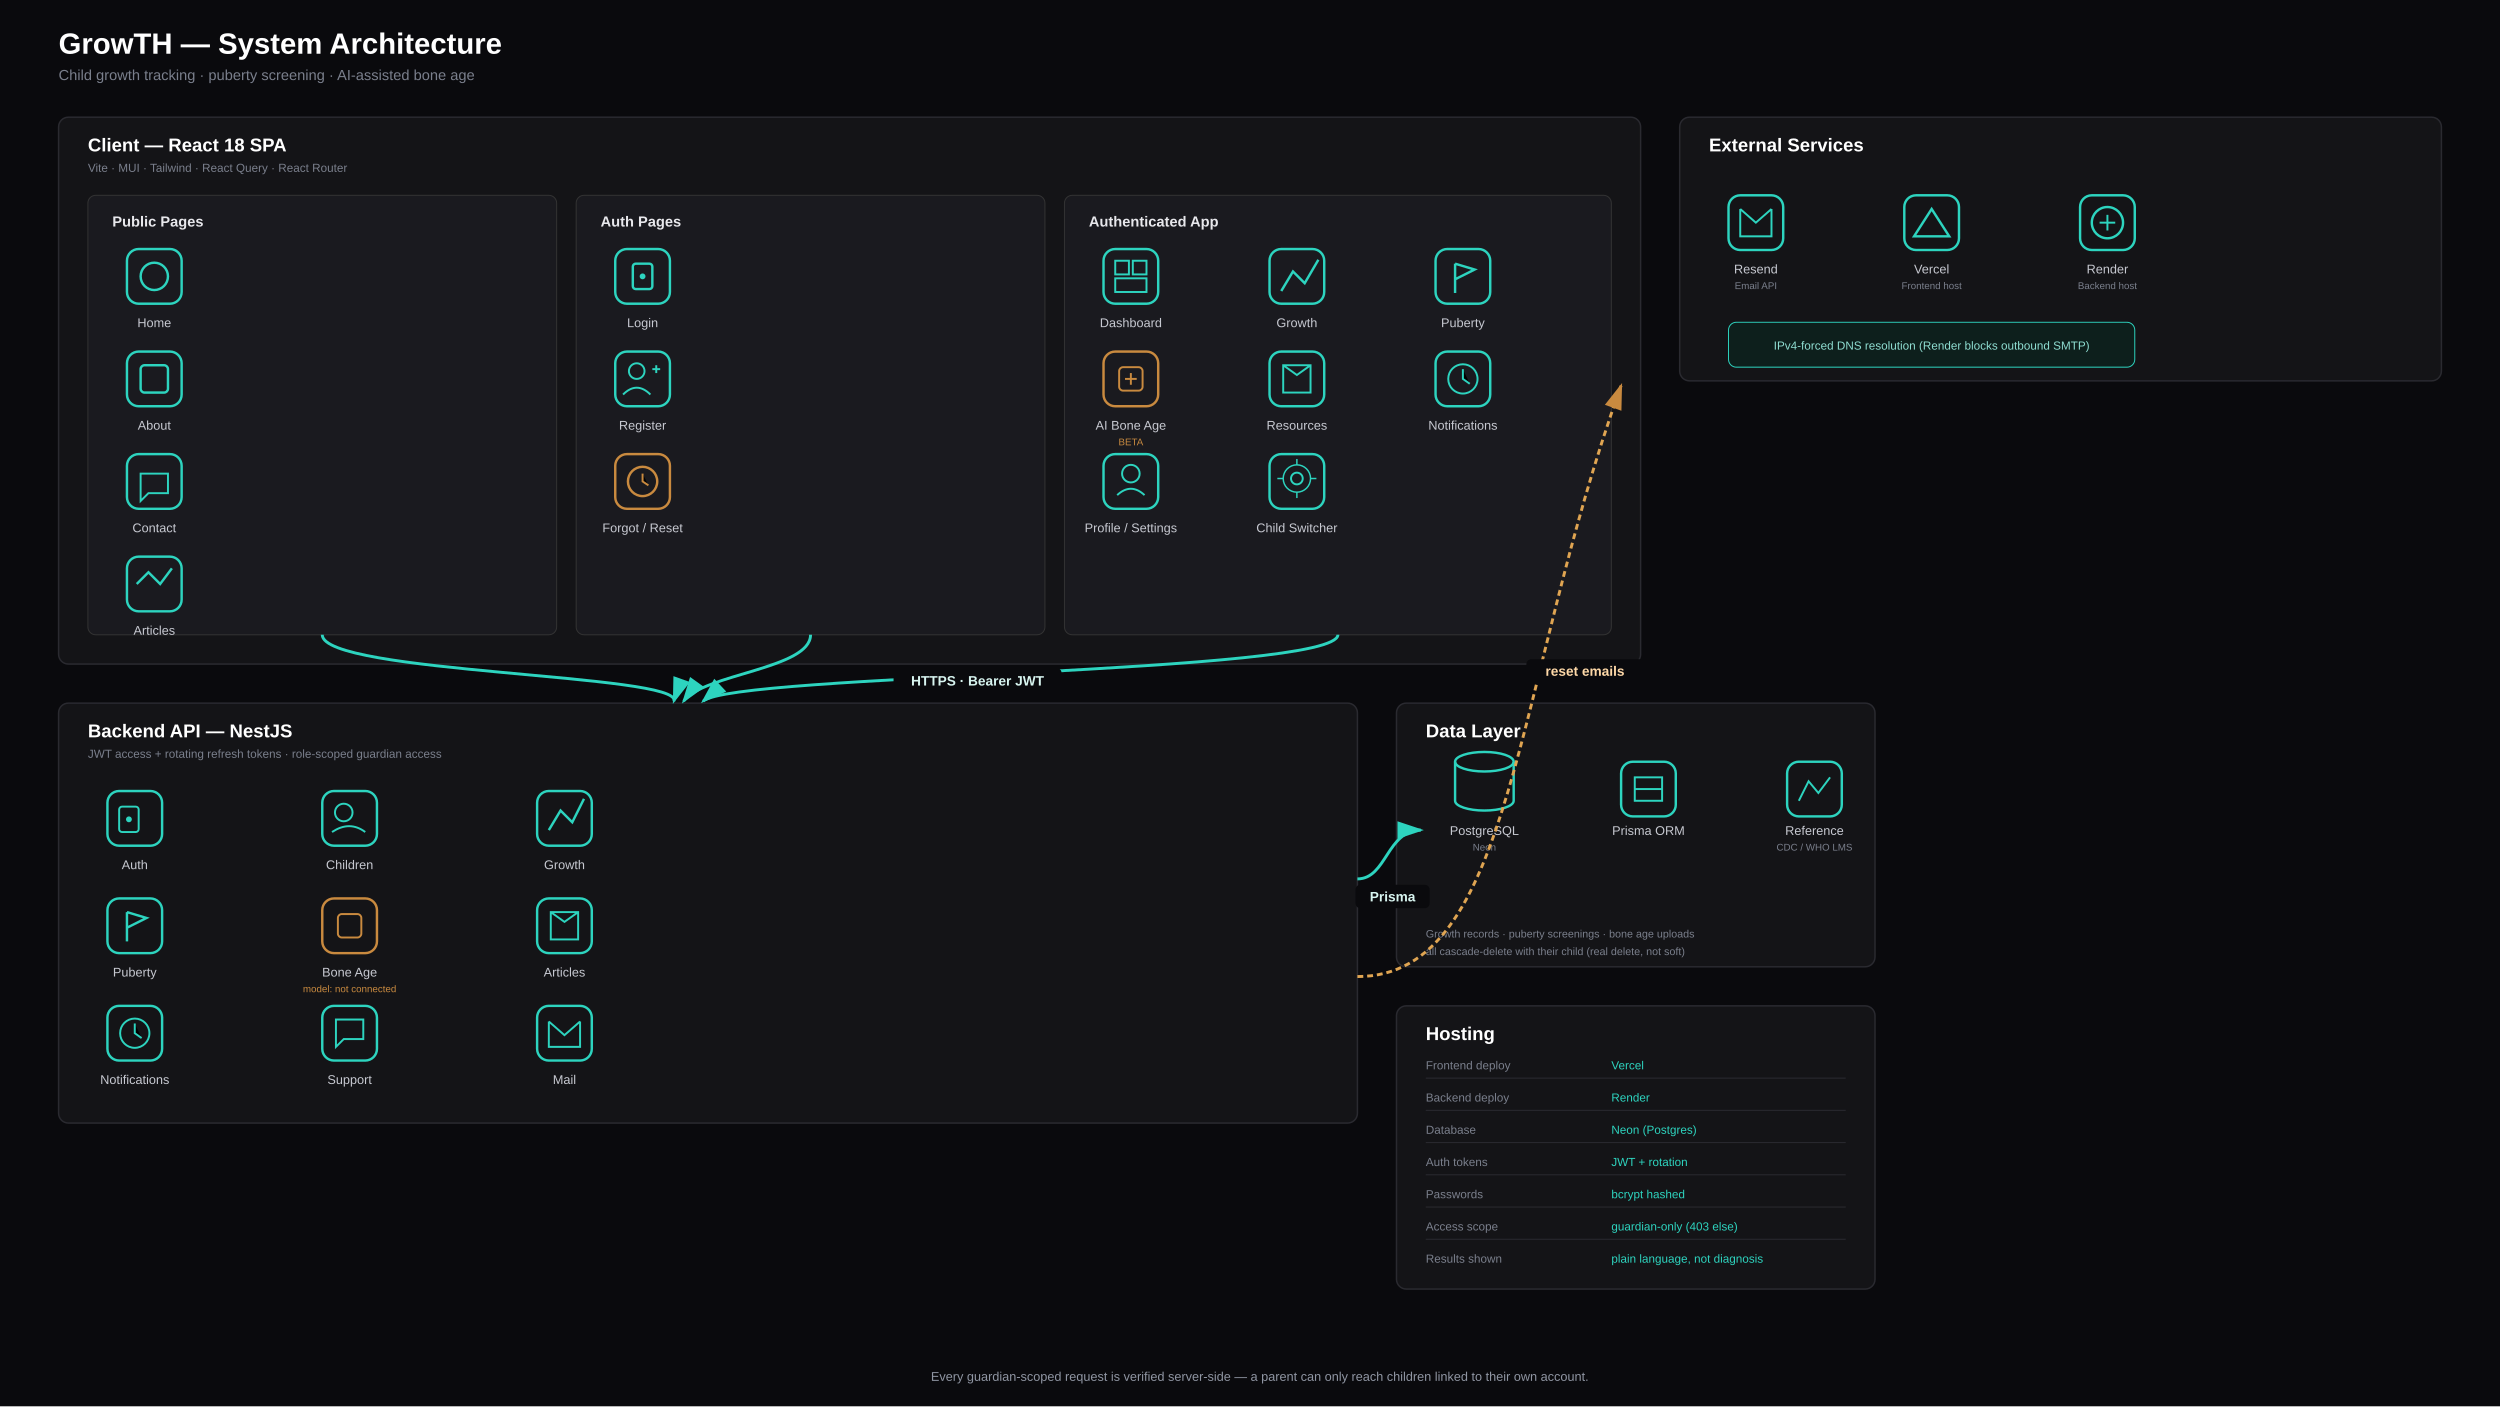
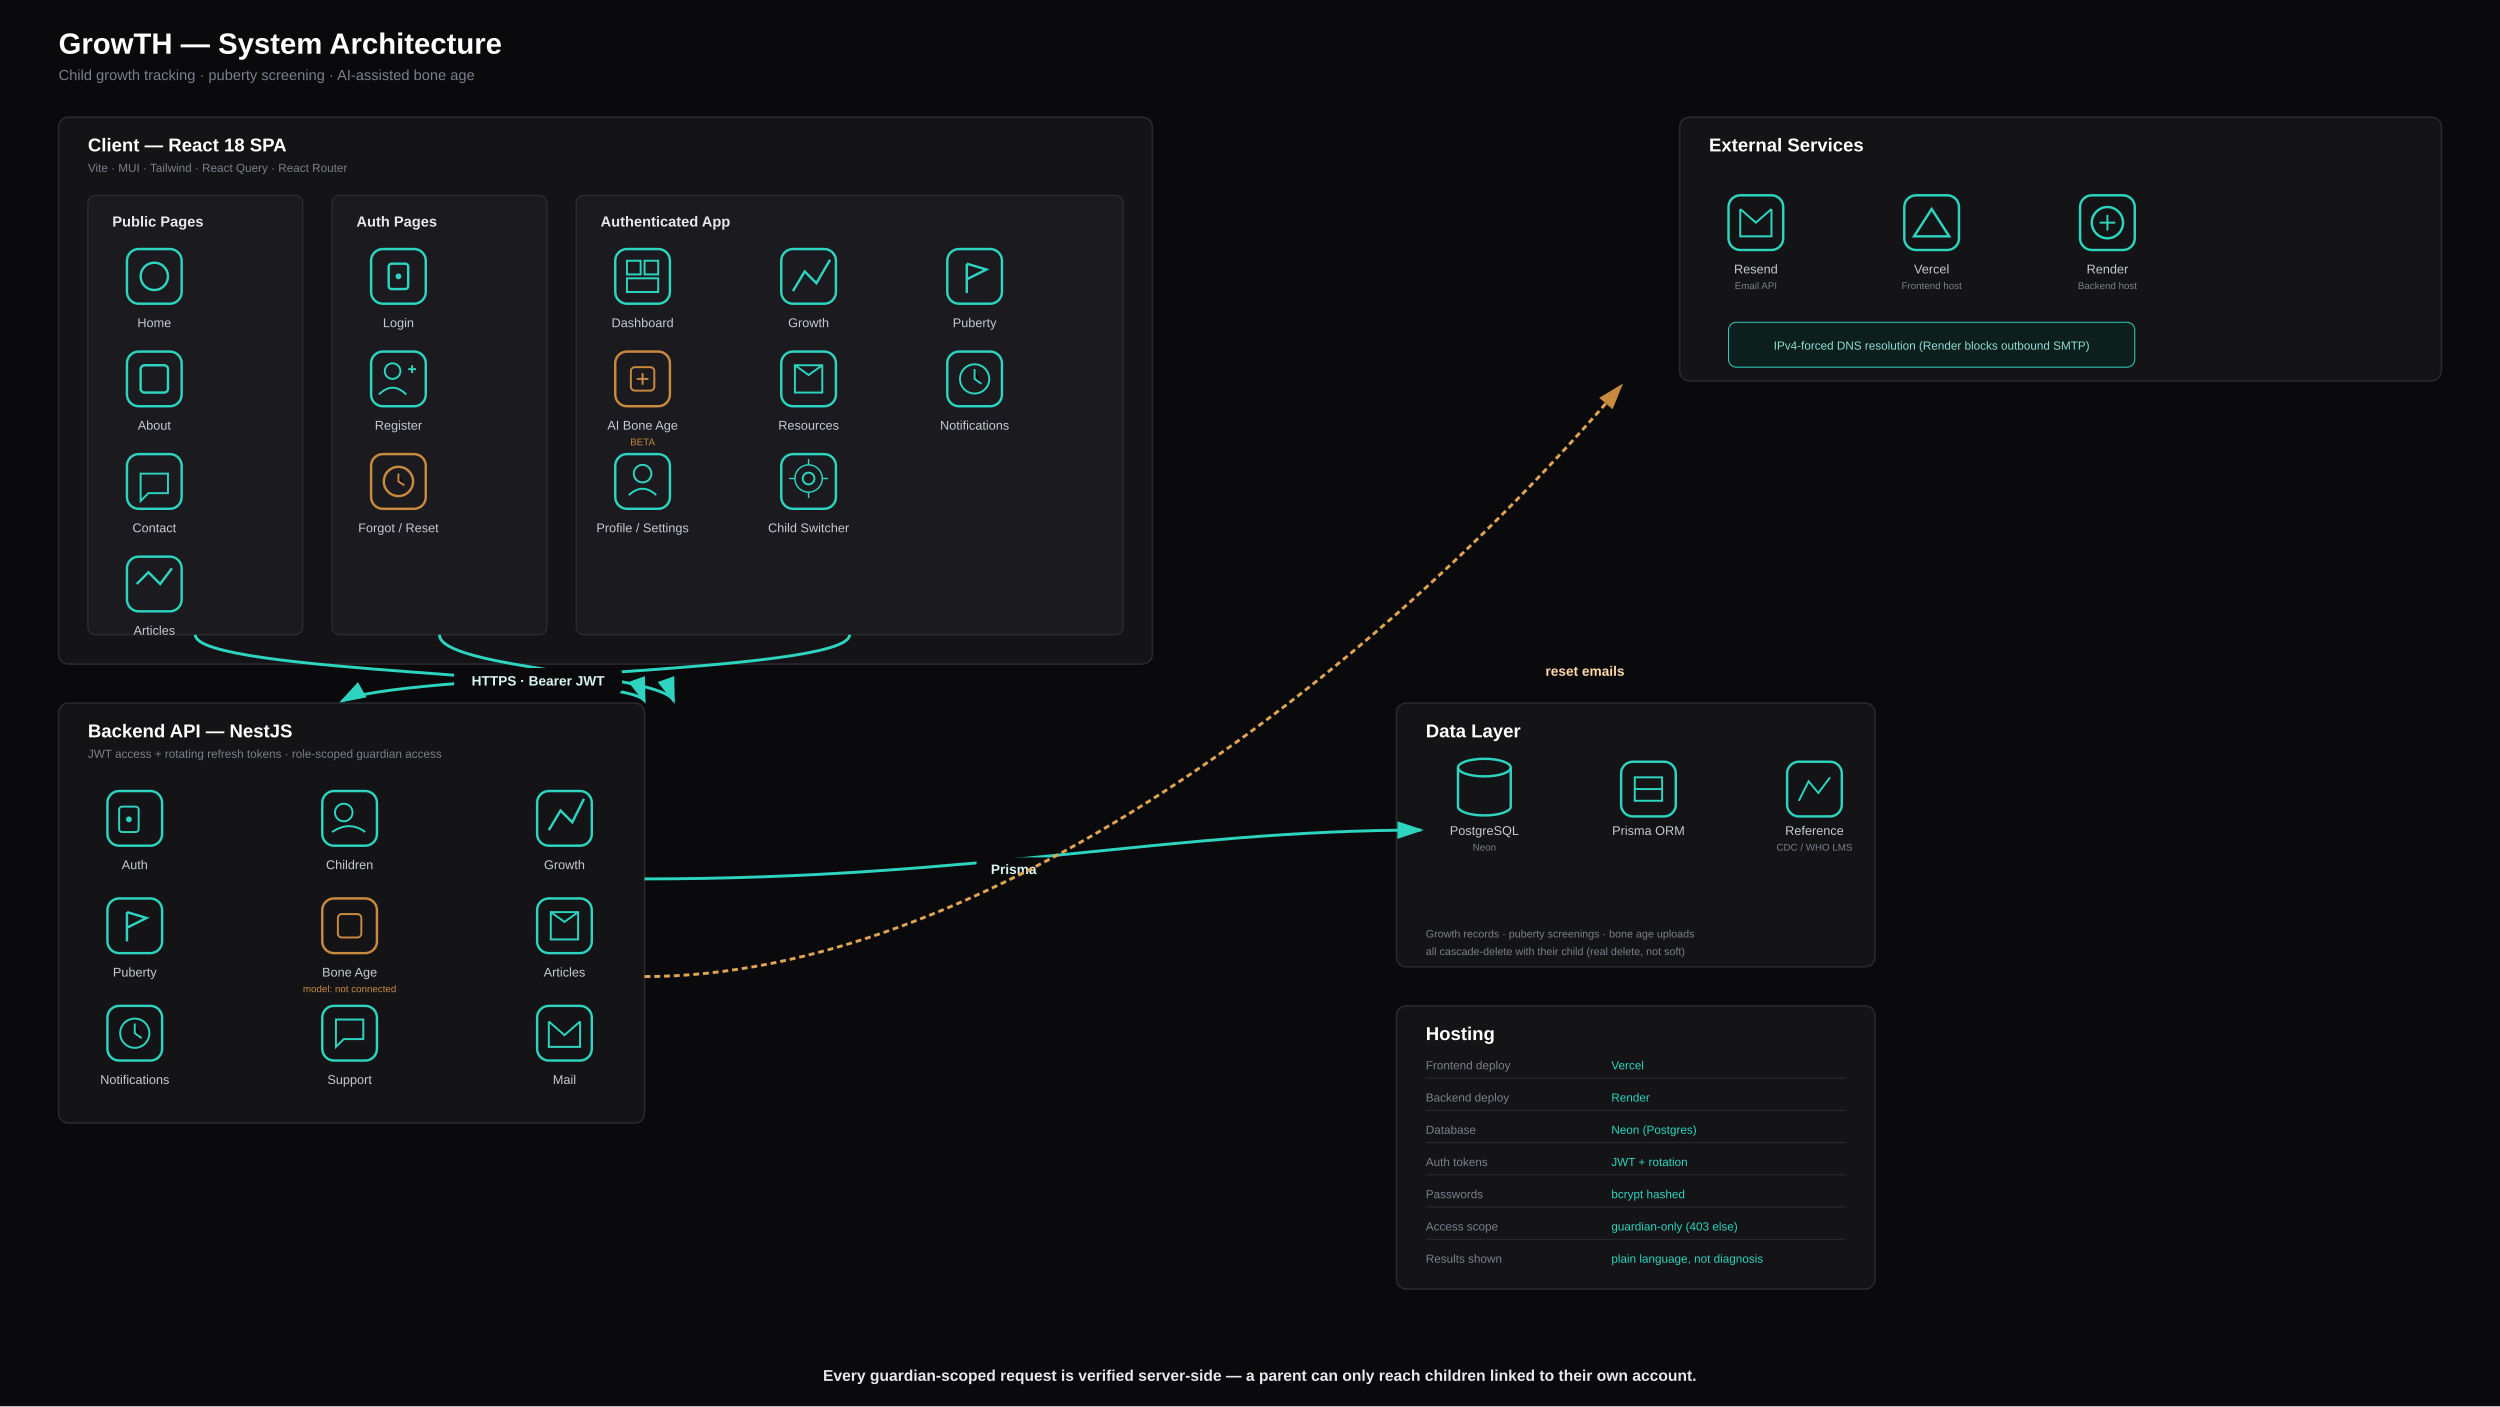
<svg xmlns="http://www.w3.org/2000/svg" width="2560" height="1440" viewBox="0 0 2560 1440" font-family="Verdana, Arial, sans-serif">
  <defs>
    <marker id="arw" markerWidth="10" markerHeight="10" refX="8" refY="3" orient="auto" markerUnits="strokeWidth">
      <path d="M0,0 L0,6 L9,3 z" fill="#2dd4bf" />
    </marker>
    <marker id="arwDash" markerWidth="10" markerHeight="10" refX="8" refY="3" orient="auto" markerUnits="strokeWidth">
      <path d="M0,0 L0,6 L9,3 z" fill="#c98a3f" />
    </marker>
  </defs>
  <rect width="2560" height="1440" fill="#0a0a0d" />
  <text x="60" y="55" font-size="30" font-weight="bold" fill="#ffffff">GrowTH — System Architecture</text>
  <text x="60" y="82" font-size="15" fill="#7a7f8c">Child growth tracking · puberty screening · AI-assisted bone age</text>
-   <rect x="60" y="120" width="1620" height="560" rx="10" fill="#141417" stroke="#2a2a30" stroke-width="1.5" />
+   <rect x="60" y="120" width="1120" height="560" rx="10" fill="#141417" stroke="#2a2a30" stroke-width="1.5" />
  <text x="90" y="155" font-size="19" font-weight="bold" fill="#ffffff">Client — React 18 SPA</text>
  <text x="90" y="176" font-size="12" fill="#7a7f8c">Vite · MUI · Tailwind · React Query · React Router</text>
-   <rect x="90" y="200" width="480" height="450" rx="8" fill="#1a1a1f" stroke="#333" />
+   <rect x="90" y="200" width="220" height="450" rx="8" fill="#1a1a1f" stroke="#333" />
  <text x="115" y="232" font-size="15" font-weight="bold" fill="#e8e8ec">Public Pages</text>
-   <rect x="590" y="200" width="480" height="450" rx="8" fill="#1a1a1f" stroke="#333" />
-   <text x="615" y="232" font-size="15" font-weight="bold" fill="#e8e8ec">Auth Pages</text>
-   <rect x="1090" y="200" width="560" height="450" rx="8" fill="#1a1a1f" stroke="#333" />
-   <text x="1115" y="232" font-size="15" font-weight="bold" fill="#e8e8ec">Authenticated App</text>
+   <rect x="340" y="200" width="220" height="450" rx="8" fill="#1a1a1f" stroke="#333" />
+   <text x="365" y="232" font-size="15" font-weight="bold" fill="#e8e8ec">Auth Pages</text>
+   <rect x="590" y="200" width="560" height="450" rx="8" fill="#1a1a1f" stroke="#333" />
+   <text x="615" y="232" font-size="15" font-weight="bold" fill="#e8e8ec">Authenticated App</text>
  <rect x="1720" y="120" width="780" height="270" rx="10" fill="#141417" stroke="#2a2a30" stroke-width="1.5" />
  <text x="1750" y="155" font-size="19" font-weight="bold" fill="#ffffff">External Services</text>
-   <rect x="60" y="720" width="1330" height="430" rx="10" fill="#141417" stroke="#2a2a30" stroke-width="1.5" />
+   <rect x="60" y="720" width="600" height="430" rx="10" fill="#141417" stroke="#2a2a30" stroke-width="1.5" />
  <text x="90" y="755" font-size="19" font-weight="bold" fill="#ffffff">Backend API — NestJS</text>
  <text x="90" y="776" font-size="12" fill="#7a7f8c">JWT access + rotating refresh tokens · role-scoped guardian access</text>
  <rect x="1430" y="720" width="490" height="270" rx="10" fill="#141417" stroke="#2a2a30" stroke-width="1.5" />
  <text x="1460" y="755" font-size="19" font-weight="bold" fill="#ffffff">Data Layer</text>
  <rect x="1430" y="1030" width="490" height="290" rx="10" fill="#141417" stroke="#2a2a30" stroke-width="1.5" />
  <text x="1460" y="1065" font-size="19" font-weight="bold" fill="#ffffff">Hosting</text>
  <g>
    <rect x="130" y="255" width="56" height="56" rx="12" fill="none" stroke="#2dd4bf" stroke-width="2.5" />
    <circle cx="158" cy="283" r="14" fill="none" stroke="#2dd4bf" stroke-width="2.5" />
    <text x="158" y="335" text-anchor="middle" font-size="13" fill="#c7c9d1">Home</text>
  </g>
  <g>
    <rect x="130" y="360" width="56" height="56" rx="12" fill="none" stroke="#2dd4bf" stroke-width="2.5" />
    <rect x="144" y="374" width="28" height="28" rx="4" fill="none" stroke="#2dd4bf" stroke-width="2.5" />
    <text x="158" y="440" text-anchor="middle" font-size="13" fill="#c7c9d1">About</text>
  </g>
  <g>
    <rect x="130" y="465" width="56" height="56" rx="12" fill="none" stroke="#2dd4bf" stroke-width="2.5" />
    <path d="M144,485 L172,485 L172,505 L152,505 L144,513 Z" fill="none" stroke="#2dd4bf" stroke-width="2" />
    <text x="158" y="545" text-anchor="middle" font-size="13" fill="#c7c9d1">Contact</text>
  </g>
  <g>
    <rect x="130" y="570" width="56" height="56" rx="12" fill="none" stroke="#2dd4bf" stroke-width="2.5" />
    <path d="M140,598 L152,586 L164,598 L176,582" fill="none" stroke="#2dd4bf" stroke-width="2.5" />
    <text x="158" y="650" text-anchor="middle" font-size="13" fill="#c7c9d1">Articles</text>
  </g>
  <g>
+     <rect x="380" y="255" width="56" height="56" rx="12" fill="none" stroke="#2dd4bf" stroke-width="2.5" />
+     <rect x="398" y="270" width="20" height="26" rx="3" fill="none" stroke="#2dd4bf" stroke-width="2.5" />
+     <circle cx="408" cy="283" r="3" fill="#2dd4bf" />
+     <text x="408" y="335" text-anchor="middle" font-size="13" fill="#c7c9d1">Login</text>
+   </g>
+   <g>
+     <rect x="380" y="360" width="56" height="56" rx="12" fill="none" stroke="#2dd4bf" stroke-width="2.5" />
+     <circle cx="402" cy="380" r="8" fill="none" stroke="#2dd4bf" stroke-width="2" />
+     <path d="M388,404 Q402,390 416,404" fill="none" stroke="#2dd4bf" stroke-width="2" />
+     <path d="M418,378 L426,378 M422,374 L422,382" stroke="#2dd4bf" stroke-width="2" />
+     <text x="408" y="440" text-anchor="middle" font-size="13" fill="#c7c9d1">Register</text>
+   </g>
+   <g>
+     <rect x="380" y="465" width="56" height="56" rx="12" fill="none" stroke="#c98a3f" stroke-width="2.5" />
+     <circle cx="408" cy="493" r="15" fill="none" stroke="#c98a3f" stroke-width="2.5" />
+     <path d="M408,485 L408,493 L414,497" stroke="#c98a3f" stroke-width="2" />
+     <text x="408" y="545" text-anchor="middle" font-size="13" fill="#c7c9d1">Forgot / Reset</text>
+   </g>
+   <g>
    <rect x="630" y="255" width="56" height="56" rx="12" fill="none" stroke="#2dd4bf" stroke-width="2.5" />
-     <rect x="648" y="270" width="20" height="26" rx="3" fill="none" stroke="#2dd4bf" stroke-width="2.5" />
-     <circle cx="658" cy="283" r="3" fill="#2dd4bf" />
-     <text x="658" y="335" text-anchor="middle" font-size="13" fill="#c7c9d1">Login</text>
-   </g>
-   <g>
-     <rect x="630" y="360" width="56" height="56" rx="12" fill="none" stroke="#2dd4bf" stroke-width="2.5" />
-     <circle cx="652" cy="380" r="8" fill="none" stroke="#2dd4bf" stroke-width="2" />
-     <path d="M638,404 Q652,390 666,404" fill="none" stroke="#2dd4bf" stroke-width="2" />
-     <path d="M668,378 L676,378 M672,374 L672,382" stroke="#2dd4bf" stroke-width="2" />
-     <text x="658" y="440" text-anchor="middle" font-size="13" fill="#c7c9d1">Register</text>
-   </g>
-   <g>
-     <rect x="630" y="465" width="56" height="56" rx="12" fill="none" stroke="#c98a3f" stroke-width="2.5" />
-     <circle cx="658" cy="493" r="15" fill="none" stroke="#c98a3f" stroke-width="2.5" />
-     <path d="M658,485 L658,493 L664,497" stroke="#c98a3f" stroke-width="2" />
-     <text x="658" y="545" text-anchor="middle" font-size="13" fill="#c7c9d1">Forgot / Reset</text>
-   </g>
-   <g>
-     <rect x="1130" y="255" width="56" height="56" rx="12" fill="none" stroke="#2dd4bf" stroke-width="2.5" />
-     <rect x="1142" y="267" width="14" height="14" fill="none" stroke="#2dd4bf" stroke-width="2" />
-     <rect x="1160" y="267" width="14" height="14" fill="none" stroke="#2dd4bf" stroke-width="2" />
-     <rect x="1142" y="285" width="32" height="14" fill="none" stroke="#2dd4bf" stroke-width="2" />
-     <text x="1158" y="335" text-anchor="middle" font-size="13" fill="#c7c9d1">Dashboard</text>
-   </g>
-   <g>
-     <rect x="1300" y="255" width="56" height="56" rx="12" fill="none" stroke="#2dd4bf" stroke-width="2.5" />
-     <polyline points="1312,298 1324,278 1336,290 1350,266" fill="none" stroke="#2dd4bf" stroke-width="2.5" />
-     <text x="1328" y="335" text-anchor="middle" font-size="13" fill="#c7c9d1">Growth</text>
-   </g>
-   <g>
-     <rect x="1470" y="255" width="56" height="56" rx="12" fill="none" stroke="#2dd4bf" stroke-width="2.5" />
-     <path d="M1490,270 L1490,300 M1490,270 L1510,276 L1490,286" fill="none" stroke="#2dd4bf" stroke-width="2.5" />
-     <text x="1498" y="335" text-anchor="middle" font-size="13" fill="#c7c9d1">Puberty</text>
-   </g>
-   <g>
-     <rect x="1130" y="360" width="56" height="56" rx="12" fill="none" stroke="#c98a3f" stroke-width="2.5" />
-     <rect x="1146" y="376" width="24" height="24" rx="4" fill="none" stroke="#c98a3f" stroke-width="2" />
-     <path d="M1152,388 L1164,388 M1158,382 L1158,394" stroke="#c98a3f" stroke-width="2" />
-     <text x="1158" y="440" text-anchor="middle" font-size="13" fill="#c7c9d1">AI Bone Age</text>
-     <text x="1158" y="456" text-anchor="middle" font-size="10" fill="#c98a3f">BETA</text>
-   </g>
-   <g>
-     <rect x="1300" y="360" width="56" height="56" rx="12" fill="none" stroke="#2dd4bf" stroke-width="2.5" />
-     <path d="M1314,374 L1314,402 L1342,402 L1342,374 Z M1314,374 L1328,384 L1342,374" fill="none" stroke="#2dd4bf" stroke-width="2" />
-     <text x="1328" y="440" text-anchor="middle" font-size="13" fill="#c7c9d1">Resources</text>
-   </g>
-   <g>
-     <rect x="1470" y="360" width="56" height="56" rx="12" fill="none" stroke="#2dd4bf" stroke-width="2.5" />
-     <circle cx="1498" cy="388" r="15" fill="none" stroke="#2dd4bf" stroke-width="2" />
-     <path d="M1498,378 L1498,388 L1505,393" stroke="#2dd4bf" stroke-width="2" />
-     <text x="1498" y="440" text-anchor="middle" font-size="13" fill="#c7c9d1">Notifications</text>
-   </g>
-   <g>
-     <rect x="1130" y="465" width="56" height="56" rx="12" fill="none" stroke="#2dd4bf" stroke-width="2.5" />
-     <circle cx="1158" cy="485" r="9" fill="none" stroke="#2dd4bf" stroke-width="2" />
-     <path d="M1144,507 Q1158,494 1172,507" fill="none" stroke="#2dd4bf" stroke-width="2" />
-     <text x="1158" y="545" text-anchor="middle" font-size="13" fill="#c7c9d1">Profile / Settings</text>
-   </g>
-   <g>
-     <rect x="1300" y="465" width="56" height="56" rx="12" fill="none" stroke="#2dd4bf" stroke-width="2.5" />
-     <circle cx="1328" cy="490" r="6" fill="none" stroke="#2dd4bf" stroke-width="2" />
-     <circle cx="1328" cy="490" r="14" fill="none" stroke="#2dd4bf" stroke-width="1.5" />
-     <path d="M1328,476 L1328,470 M1328,510 L1328,504 M1314,490 L1308,490 M1348,490 L1342,490" stroke="#2dd4bf" stroke-width="1.5" />
-     <text x="1328" y="545" text-anchor="middle" font-size="13" fill="#c7c9d1">Child Switcher</text>
+     <rect x="642" y="267" width="14" height="14" fill="none" stroke="#2dd4bf" stroke-width="2" />
+     <rect x="660" y="267" width="14" height="14" fill="none" stroke="#2dd4bf" stroke-width="2" />
+     <rect x="642" y="285" width="32" height="14" fill="none" stroke="#2dd4bf" stroke-width="2" />
+     <text x="658" y="335" text-anchor="middle" font-size="13" fill="#c7c9d1">Dashboard</text>
+   </g>
+   <g>
+     <rect x="800" y="255" width="56" height="56" rx="12" fill="none" stroke="#2dd4bf" stroke-width="2.5" />
+     <polyline points="812,298 824,278 836,290 850,266" fill="none" stroke="#2dd4bf" stroke-width="2.5" />
+     <text x="828" y="335" text-anchor="middle" font-size="13" fill="#c7c9d1">Growth</text>
+   </g>
+   <g>
+     <rect x="970" y="255" width="56" height="56" rx="12" fill="none" stroke="#2dd4bf" stroke-width="2.5" />
+     <path d="M990,270 L990,300 M990,270 L1010,276 L990,286" fill="none" stroke="#2dd4bf" stroke-width="2.5" />
+     <text x="998" y="335" text-anchor="middle" font-size="13" fill="#c7c9d1">Puberty</text>
+   </g>
+   <g>
+     <rect x="630" y="360" width="56" height="56" rx="12" fill="none" stroke="#c98a3f" stroke-width="2.5" />
+     <rect x="646" y="376" width="24" height="24" rx="4" fill="none" stroke="#c98a3f" stroke-width="2" />
+     <path d="M652,388 L664,388 M658,382 L658,394" stroke="#c98a3f" stroke-width="2" />
+     <text x="658" y="440" text-anchor="middle" font-size="13" fill="#c7c9d1">AI Bone Age</text>
+     <text x="658" y="456" text-anchor="middle" font-size="10" fill="#c98a3f">BETA</text>
+   </g>
+   <g>
+     <rect x="800" y="360" width="56" height="56" rx="12" fill="none" stroke="#2dd4bf" stroke-width="2.5" />
+     <path d="M814,374 L814,402 L842,402 L842,374 Z M814,374 L828,384 L842,374" fill="none" stroke="#2dd4bf" stroke-width="2" />
+     <text x="828" y="440" text-anchor="middle" font-size="13" fill="#c7c9d1">Resources</text>
+   </g>
+   <g>
+     <rect x="970" y="360" width="56" height="56" rx="12" fill="none" stroke="#2dd4bf" stroke-width="2.5" />
+     <circle cx="998" cy="388" r="15" fill="none" stroke="#2dd4bf" stroke-width="2" />
+     <path d="M998,378 L998,388 L1005,393" stroke="#2dd4bf" stroke-width="2" />
+     <text x="998" y="440" text-anchor="middle" font-size="13" fill="#c7c9d1">Notifications</text>
+   </g>
+   <g>
+     <rect x="630" y="465" width="56" height="56" rx="12" fill="none" stroke="#2dd4bf" stroke-width="2.5" />
+     <circle cx="658" cy="485" r="9" fill="none" stroke="#2dd4bf" stroke-width="2" />
+     <path d="M644,507 Q658,494 672,507" fill="none" stroke="#2dd4bf" stroke-width="2" />
+     <text x="658" y="545" text-anchor="middle" font-size="13" fill="#c7c9d1">Profile / Settings</text>
+   </g>
+   <g>
+     <rect x="800" y="465" width="56" height="56" rx="12" fill="none" stroke="#2dd4bf" stroke-width="2.5" />
+     <circle cx="828" cy="490" r="6" fill="none" stroke="#2dd4bf" stroke-width="2" />
+     <circle cx="828" cy="490" r="14" fill="none" stroke="#2dd4bf" stroke-width="1.5" />
+     <path d="M828,476 L828,470 M828,510 L828,504 M814,490 L808,490 M848,490 L842,490" stroke="#2dd4bf" stroke-width="1.5" />
+     <text x="828" y="545" text-anchor="middle" font-size="13" fill="#c7c9d1">Child Switcher</text>
  </g>
  <g>
    <rect x="1770" y="200" width="56" height="56" rx="12" fill="none" stroke="#2dd4bf" stroke-width="2.5" />
    <path d="M1782,214 L1798,228 L1814,214 M1782,214 L1782,242 L1814,242 L1814,214" fill="none" stroke="#2dd4bf" stroke-width="2" />
    <text x="1798" y="280" text-anchor="middle" font-size="13" fill="#c7c9d1">Resend</text>
    <text x="1798" y="296" text-anchor="middle" font-size="10" fill="#7a7f8c">Email API</text>
  </g>
  <g>
    <rect x="1950" y="200" width="56" height="56" rx="12" fill="none" stroke="#2dd4bf" stroke-width="2.5" />
    <path d="M1978,214 L1996,242 L1960,242 Z" fill="none" stroke="#2dd4bf" stroke-width="2.5" />
    <text x="1978" y="280" text-anchor="middle" font-size="13" fill="#c7c9d1">Vercel</text>
    <text x="1978" y="296" text-anchor="middle" font-size="10" fill="#7a7f8c">Frontend host</text>
  </g>
  <g>
    <rect x="2130" y="200" width="56" height="56" rx="12" fill="none" stroke="#2dd4bf" stroke-width="2.5" />
    <circle cx="2158" cy="228" r="16" fill="none" stroke="#2dd4bf" stroke-width="2.5" />
    <path d="M2150,228 L2166,228 M2158,220 L2158,236" stroke="#2dd4bf" stroke-width="2" />
    <text x="2158" y="280" text-anchor="middle" font-size="13" fill="#c7c9d1">Render</text>
    <text x="2158" y="296" text-anchor="middle" font-size="10" fill="#7a7f8c">Backend host</text>
  </g>
  <g>
    <rect x="1770" y="330" width="416" height="46" rx="8" fill="#0d1f1c" stroke="#2dd4bf" stroke-width="1" />
    <text x="1978" y="358" text-anchor="middle" font-size="12" fill="#8fded2">IPv4-forced DNS resolution (Render blocks outbound SMTP)</text>
  </g>
  <g id="modules">
    <rect x="110" y="810" width="56" height="56" rx="12" fill="none" stroke="#2dd4bf" stroke-width="2.5" />
    <rect x="122" y="826" width="20" height="26" rx="3" fill="none" stroke="#2dd4bf" stroke-width="2" />
    <circle cx="132" cy="839" r="3" fill="#2dd4bf" />
    <text x="138" y="890" text-anchor="middle" font-size="13" fill="#c7c9d1">Auth</text>
    <rect x="330" y="810" width="56" height="56" rx="12" fill="none" stroke="#2dd4bf" stroke-width="2.5" />
    <circle cx="352" cy="832" r="9" fill="none" stroke="#2dd4bf" stroke-width="2" />
    <path d="M340,852 Q358,840 374,852" fill="none" stroke="#2dd4bf" stroke-width="2" />
    <text x="358" y="890" text-anchor="middle" font-size="13" fill="#c7c9d1">Children</text>
    <rect x="550" y="810" width="56" height="56" rx="12" fill="none" stroke="#2dd4bf" stroke-width="2.5" />
    <polyline points="562,850 574,830 586,842 598,818" fill="none" stroke="#2dd4bf" stroke-width="2.5" />
    <text x="578" y="890" text-anchor="middle" font-size="13" fill="#c7c9d1">Growth</text>
    <rect x="110" y="920" width="56" height="56" rx="12" fill="none" stroke="#2dd4bf" stroke-width="2.5" />
    <path d="M130,934 L130,964 M130,934 L150,940 L130,950" fill="none" stroke="#2dd4bf" stroke-width="2.5" />
    <text x="138" y="1000" text-anchor="middle" font-size="13" fill="#c7c9d1">Puberty</text>
    <rect x="330" y="920" width="56" height="56" rx="12" fill="none" stroke="#c98a3f" stroke-width="2.5" />
    <rect x="346" y="936" width="24" height="24" rx="4" fill="none" stroke="#c98a3f" stroke-width="2" />
    <text x="358" y="1000" text-anchor="middle" font-size="13" fill="#c7c9d1">Bone Age</text>
    <text x="358" y="1016" text-anchor="middle" font-size="10" fill="#c98a3f">model: not connected</text>
    <rect x="550" y="920" width="56" height="56" rx="12" fill="none" stroke="#2dd4bf" stroke-width="2.5" />
    <path d="M564,934 L564,962 L592,962 L592,934 Z M564,934 L578,944 L592,934" fill="none" stroke="#2dd4bf" stroke-width="2" />
    <text x="578" y="1000" text-anchor="middle" font-size="13" fill="#c7c9d1">Articles</text>
    <rect x="110" y="1030" width="56" height="56" rx="12" fill="none" stroke="#2dd4bf" stroke-width="2.5" />
    <circle cx="138" cy="1058" r="15" fill="none" stroke="#2dd4bf" stroke-width="2" />
    <path d="M138,1048 L138,1058 L145,1063" stroke="#2dd4bf" stroke-width="2" />
    <text x="138" y="1110" text-anchor="middle" font-size="13" fill="#c7c9d1">Notifications</text>
    <rect x="330" y="1030" width="56" height="56" rx="12" fill="none" stroke="#2dd4bf" stroke-width="2.5" />
    <path d="M344,1044 L372,1044 L372,1064 L352,1064 L344,1072 Z" fill="none" stroke="#2dd4bf" stroke-width="2" />
    <text x="358" y="1110" text-anchor="middle" font-size="13" fill="#c7c9d1">Support</text>
    <rect x="550" y="1030" width="56" height="56" rx="12" fill="none" stroke="#2dd4bf" stroke-width="2.5" />
    <path d="M562,1046 L578,1060 L594,1046 M562,1046 L562,1072 L594,1072 L594,1046" fill="none" stroke="#2dd4bf" stroke-width="2" />
    <text x="578" y="1110" text-anchor="middle" font-size="13" fill="#c7c9d1">Mail</text>
  </g>
  <g>
-     <path d="M1490,780 a30,10 0 0 1 60,0 v40 a30,10 0 0 1 -60,0 z" fill="none" stroke="#2dd4bf" stroke-width="2.5" />
-     <path d="M1490,780 a30,10 0 0 0 60,0" fill="none" stroke="#2dd4bf" stroke-width="2.5" />
+     <ellipse cx="1520" cy="786" rx="27" ry="9" fill="none" stroke="#2dd4bf" stroke-width="2.5" />
+     <path d="M1493,786 L1493,826 A27,9 0 0 0 1547,826 L1547,786" fill="none" stroke="#2dd4bf" stroke-width="2.5" />
    <text x="1520" y="855" text-anchor="middle" font-size="13" fill="#c7c9d1">PostgreSQL</text>
    <text x="1520" y="871" text-anchor="middle" font-size="10" fill="#7a7f8c">Neon</text>
  </g>
  <g>
    <rect x="1660" y="780" width="56" height="56" rx="12" fill="none" stroke="#2dd4bf" stroke-width="2.5" />
    <path d="M1674,796 L1702,796 L1702,820 L1674,820 Z M1674,808 L1702,808" fill="none" stroke="#2dd4bf" stroke-width="2" />
    <text x="1688" y="855" text-anchor="middle" font-size="13" fill="#c7c9d1">Prisma ORM</text>
  </g>
  <g>
    <rect x="1830" y="780" width="56" height="56" rx="12" fill="none" stroke="#2dd4bf" stroke-width="2.5" />
    <polyline points="1842,820 1852,800 1862,812 1874,796" fill="none" stroke="#2dd4bf" stroke-width="2" />
    <text x="1858" y="855" text-anchor="middle" font-size="13" fill="#c7c9d1">Reference</text>
    <text x="1858" y="871" text-anchor="middle" font-size="10" fill="#7a7f8c">CDC / WHO LMS</text>
  </g>
  <text x="1460" y="960" font-size="11" fill="#7a7f8c">Growth records · puberty screenings · bone age uploads</text>
  <text x="1460" y="978" font-size="11" fill="#7a7f8c">all cascade-delete with their child (real delete, not soft)</text>
  <text x="1460" y="1095" font-size="12" fill="#7a7f8c">Frontend deploy</text>
  <text x="1650" y="1095" font-size="12" fill="#2dd4bf">Vercel</text>
  <line x1="1460" y1="1104" x2="1890" y2="1104" stroke="#2a2a30" />
  <text x="1460" y="1128" font-size="12" fill="#7a7f8c">Backend deploy</text>
  <text x="1650" y="1128" font-size="12" fill="#2dd4bf">Render</text>
  <line x1="1460" y1="1137" x2="1890" y2="1137" stroke="#2a2a30" />
  <text x="1460" y="1161" font-size="12" fill="#7a7f8c">Database</text>
  <text x="1650" y="1161" font-size="12" fill="#2dd4bf">Neon (Postgres)</text>
  <line x1="1460" y1="1170" x2="1890" y2="1170" stroke="#2a2a30" />
  <text x="1460" y="1194" font-size="12" fill="#7a7f8c">Auth tokens</text>
  <text x="1650" y="1194" font-size="12" fill="#2dd4bf">JWT + rotation</text>
  <line x1="1460" y1="1203" x2="1890" y2="1203" stroke="#2a2a30" />
  <text x="1460" y="1227" font-size="12" fill="#7a7f8c">Passwords</text>
  <text x="1650" y="1227" font-size="12" fill="#2dd4bf">bcrypt hashed</text>
  <line x1="1460" y1="1236" x2="1890" y2="1236" stroke="#2a2a30" />
  <text x="1460" y="1260" font-size="12" fill="#7a7f8c">Access scope</text>
  <text x="1650" y="1260" font-size="12" fill="#2dd4bf">guardian-only (403 else)</text>
  <line x1="1460" y1="1269" x2="1890" y2="1269" stroke="#2a2a30" />
  <text x="1460" y="1293" font-size="12" fill="#7a7f8c">Results shown</text>
  <text x="1650" y="1293" font-size="12" fill="#2dd4bf">plain language, not diagnosis</text>
-   <path d="M330,650 C330,690 700,690 690,718" fill="none" stroke="#2dd4bf" stroke-width="3" marker-end="url(#arw)" />
-   <path d="M830,650 C830,685 720,690 700,718" fill="none" stroke="#2dd4bf" stroke-width="3" marker-end="url(#arw)" />
-   <path d="M1370,650 C1370,690 750,690 720,718" fill="none" stroke="#2dd4bf" stroke-width="3" marker-end="url(#arw)" />
-   <rect x="915" y="684" width="172" height="26" rx="5" fill="#0a0a0d" />
-   <text x="1001" y="702" text-anchor="middle" font-size="14" font-weight="bold" fill="#d8f5f0">HTTPS · Bearer JWT</text>
-   <path d="M1390,900 C1420,900 1420,850 1455,850" fill="none" stroke="#2dd4bf" stroke-width="3" marker-end="url(#arw)" />
-   <rect x="1388" y="906" width="76" height="24" rx="5" fill="#0a0a0d" />
-   <text x="1426" y="923" text-anchor="middle" font-size="14" font-weight="bold" fill="#d8f5f0">Prisma</text>
-   <path d="M1390,1000 C1550,1000 1550,700 1660,395" fill="none" stroke="#e0a552" stroke-width="3" stroke-dasharray="6 4" marker-end="url(#arwDash)" />
+   <path d="M200,650 C200,690 650,690 660,718" fill="none" stroke="#2dd4bf" stroke-width="3" marker-end="url(#arw)" />
+   <path d="M450,650 C450,685 680,690 690,718" fill="none" stroke="#2dd4bf" stroke-width="3" marker-end="url(#arw)" />
+   <path d="M870,650 C870,690 400,690 350,718" fill="none" stroke="#2dd4bf" stroke-width="3" marker-end="url(#arw)" />
+   <rect x="465" y="684" width="172" height="26" rx="5" fill="#0a0a0d" />
+   <text x="551" y="702" text-anchor="middle" font-size="14" font-weight="bold" fill="#d8f5f0">HTTPS · Bearer JWT</text>
+   <path d="M660,900 C1000,900 1200,850 1455,850" fill="none" stroke="#2dd4bf" stroke-width="3" marker-end="url(#arw)" />
+   <rect x="1000" y="878" width="76" height="24" rx="5" fill="#0a0a0d" />
+   <text x="1038" y="895" text-anchor="middle" font-size="14" font-weight="bold" fill="#d8f5f0">Prisma</text>
+   <path d="M660,1000 C1000,1000 1400,700 1660,395" fill="none" stroke="#e0a552" stroke-width="3" stroke-dasharray="6 4" marker-end="url(#arwDash)" />
  <rect x="1563" y="675" width="120" height="24" rx="5" fill="#0a0a0d" />
  <text x="1623" y="692" text-anchor="middle" font-size="14" font-weight="bold" fill="#ffd9a8">reset emails</text>
-   <text x="1290" y="1414" text-anchor="middle" font-size="13" fill="#9096a3">Every guardian-scoped request is verified server-side — a parent can only reach children linked to their own account.</text>
+   <text x="1290" y="1414" text-anchor="middle" font-size="16" font-weight="bold" fill="#e8e8ec">Every guardian-scoped request is verified server-side — a parent can only reach children linked to their own account.</text>
</svg>
